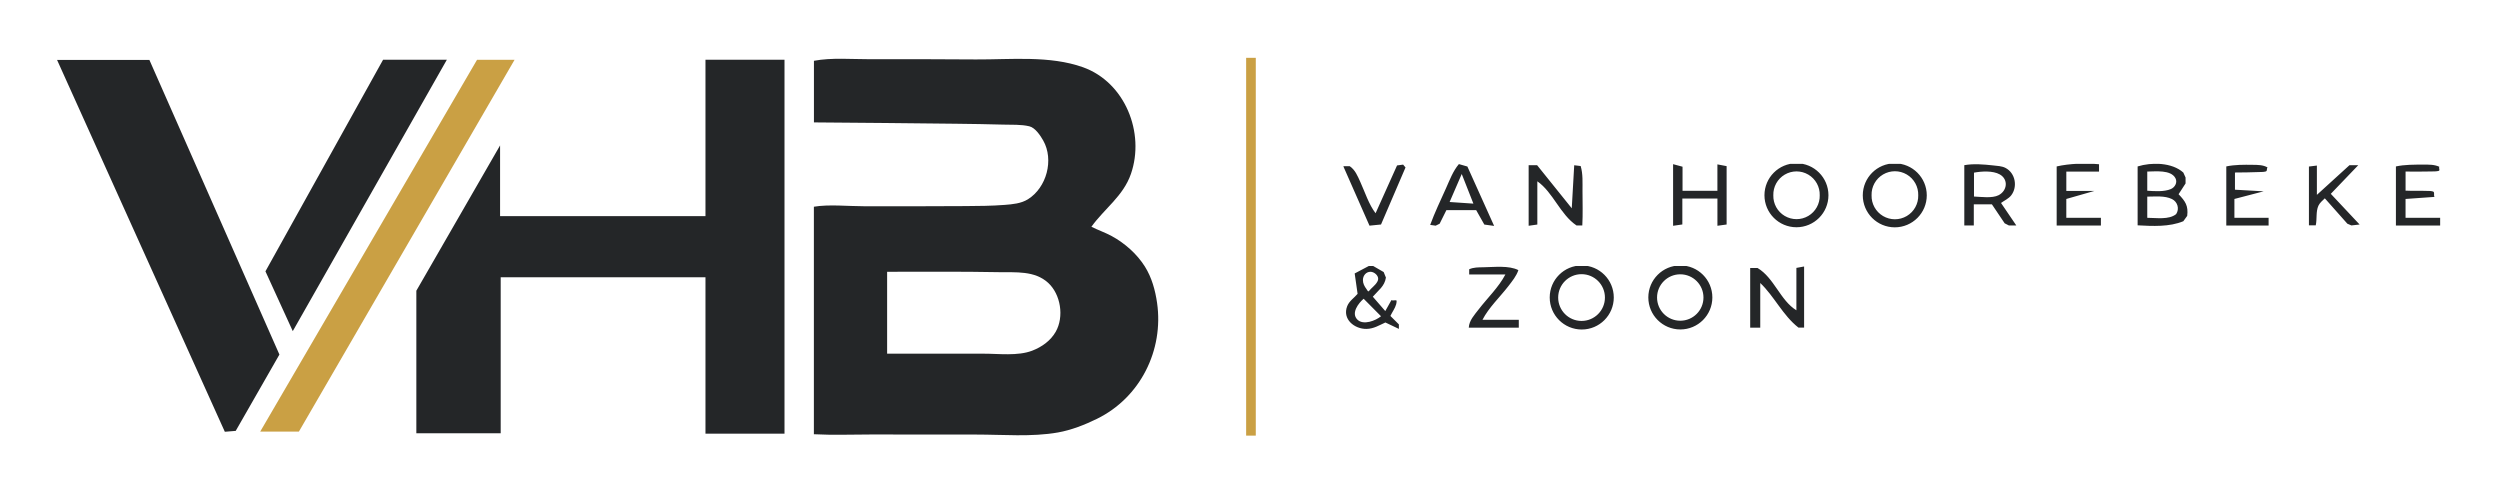
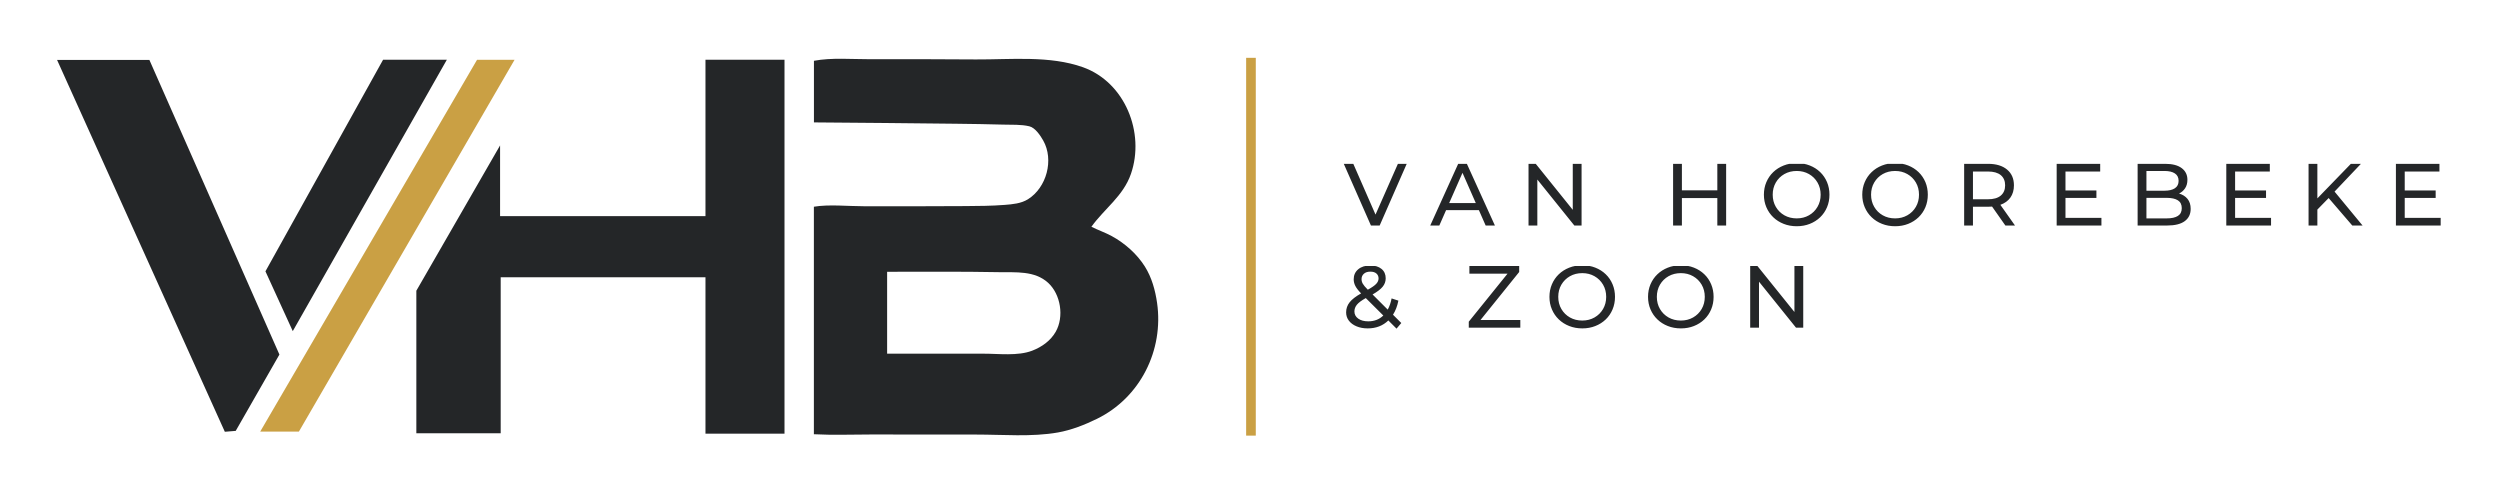
<svg xmlns="http://www.w3.org/2000/svg" width="1297" height="256" viewBox="0 0 1297 256" role="img">
  <defs>
    <g id="vhb-mark" data-master="26889ff703340500c6c454c7343e45b6ffa6dd801454875f8bc2c174659da926" transform="translate(-20 -20)">
      <path fill="#242628" fill-rule="evenodd" d="M 412.27 21.54 L 412.27 53.5 C 436.86 53.7 461.46 53.9 486.05 54.2 C 494.22 54.3 502.38 54.41 510.55 54.65 C 514.91 54.78 519.75 54.5 524.01 55.52 C 527.08 56.25 529.77 60.34 531.22 62.9 C 536.89 72.91 532.99 87.35 523.28 93.39 C 519.73 95.6 515.31 95.98 511.24 96.3 C 504.43 96.83 497.57 96.87 490.75 96.92 C 473.25 97.07 455.74 97 438.24 97 C 429.91 97 420.05 95.93 412.24 97.25 L 412.24 215.28 C 422.06 215.81 432.04 215.41 441.89 215.41 C 460.06 215.43 478.23 215.46 496.4 215.45 C 510.26 215.44 525.18 216.78 538.87 214.36 C 545.79 213.14 552.83 210.37 559.12 207.28 C 581.66 196.22 593.8 171.62 590.29 147.13 C 589.36 140.6 587.51 133.91 583.97 128.29 C 579.83 121.73 573.64 116.25 566.86 112.53 C 563.47 110.67 559.41 109.27 556.22 107.64 C 563.05 98.17 572.73 91.74 576.72 80.24 C 584.13 58.86 573.64 32.69 551.89 24.9 C 534.63 18.72 514.38 20.94 496.31 20.84 C 477.97 20.74 459.63 20.64 441.3 20.72 C 431.87 20.75 421.53 19.8 412.27 21.54 Z M 19.6 21.08 L 106.64 214 L 112.29 213.54 L 134.96 173.94 L 67.5 21.08 L 19.6 21.08 Z M 127.71 130.77 L 141.89 161.79 L 221.82 21 L 188.74 21 L 127.71 130.77 Z M 356 102.12 L 249.44 102.12 L 249.44 65.44 L 206 140.83 L 206 214.77 L 249.76 214.77 L 249.76 133.83 L 356 133.83 L 356 215 L 397 215 L 397 21 L 356 21 L 356 102.12 Z M 450.24 173.5 C 466.88 173.5 483.53 173.53 500.18 173.49 C 508.06 173.47 518.03 174.81 525.51 171.93 C 530.49 170.02 535.04 166.8 537.71 162.11 C 542.14 154.32 540.31 142.72 533.78 136.73 C 526.79 130.32 516.95 131.36 508.13 131.2 C 488.83 130.83 469.53 131 450.24 131 L 450.24 173.5 Z" />
      <path fill="#CAA044" fill-rule="evenodd" d="M 124.99 213.92 L 145.06 213.92 L 256.96 21.02 L 237.49 21.02 L 124.99 213.92 Z" />
    </g>
    <g id="vhb-wordmark" transform="translate(-19 -21)">
-       <path fill="#242628" fill-rule="evenodd" d="M 35.65 46.63 C 32.15 42.07 30.15 35.7 27.72 30.37 C 26.29 27.24 25.1 24.19 22.23 22.21 L 18.89 22.21 L 32.49 53.07 L 38.47 52.47 L 51.18 22.88 L 49.94 21.4 L 46.79 21.83 L 35.65 46.63 Z M 63.98 52.68 L 66.83 53.08 L 68.89 52.06 L 72.4 45 L 87.83 45 L 92.07 52.5 L 97.15 53.2 L 83.28 22.39 L 78.87 21.13 C 75.78 24.78 74.13 29.35 72.18 33.68 C 69.36 39.96 66.35 46.22 63.98 52.68 Z M 115.06 21.71 L 115.06 53.13 L 119.57 52.49 L 119.57 30.06 C 127.77 35.79 131.38 47.23 139.91 52.98 L 142.9 52.98 C 143.22 47.07 143.01 41.04 143 35.1 C 142.98 30.8 143.29 26.27 142.05 22.14 L 138.7 21.73 L 137.43 44.06 L 119.46 21.71 L 115.06 21.71 Z M 190 53.14 L 194.8 52.45 L 194.8 39 L 213 39 L 213 53.13 L 217.77 52.47 L 217.77 22.19 L 212.99 21.28 L 212.99 35 L 194.9 35 L 194.9 22.49 L 190 21.17 L 190 53.14 Z M 270.6 37.3 A 16.6 16.6 0 1 1 237.4 37.3 A 16.6 16.6 0 1 1 270.6 37.3 Z M 321.61 37.34 A 16.6 16.6 0 1 1 288.41 37.34 A 16.6 16.6 0 1 1 321.61 37.34 Z M 341.08 21.69 L 341.08 52.98 L 346.01 52.98 L 346.01 42.01 L 355.4 42.01 L 362.02 51.85 L 364.21 52.97 L 368.06 52.97 L 360.13 41.3 C 361.73 40.1 364.06 39.11 365.44 37.31 C 368.84 32.86 367.59 25.76 362.42 23.1 C 360.56 22.14 358.12 22.05 356.07 21.82 C 351.14 21.28 345.95 20.83 341.08 21.69 Z M 389 22.35 L 389 53 L 411.95 53 L 411.95 48.99 L 394 48.99 L 394 39.22 L 408.56 35.06 L 394.01 35.06 L 394.01 25.01 L 410.98 25.01 L 410.98 21.21 C 404.19 20.57 395.65 20.8 389 22.35 Z M 431 22.35 L 431 52.9 C 438.72 53.32 447.47 53.79 454.71 50.77 L 456.72 47.99 C 457.37 42.75 455.76 40.42 452.25 36.76 L 455.87 31.17 L 455.87 28.1 L 454.71 25.53 C 448.86 20.22 438.19 20.1 431 22.35 Z M 477 22.34 L 477 53 L 498.95 53 L 498.95 49 L 481.21 49 L 481.21 39.22 L 496.4 35.26 L 481.5 34.42 L 481.5 25.5 C 485.66 25.44 489.84 25.46 494 25.26 C 494.65 25.23 497.59 25.33 497.92 24.63 C 498.18 24.08 497.99 23.32 498.39 22.86 C 496.04 21.53 493.51 21.55 490.74 21.51 C 486.21 21.44 481.34 21.41 477 22.34 Z M 540.92 21.69 L 524 37.09 L 524 21.89 L 519.87 22.4 L 519.87 52.91 L 523.41 52.91 C 524.15 49.65 523.39 45.81 524.79 42.74 C 525.5 41.19 526.94 40.06 528.12 38.89 L 539.81 52.06 L 541.91 52.95 L 546.17 52.48 L 531.22 36.56 L 545.48 21.69 L 540.92 21.69 Z M 565 22.35 L 565 53 L 587.95 53 L 587.95 48.99 L 570 48.99 L 570 39.22 L 584.99 38.15 C 584.62 37.46 584.92 36.57 584.73 35.81 C 584.54 34.98 582.01 35.07 581.41 35.05 C 577.61 34.9 573.78 35.1 570.01 34.9 L 570.01 25 C 574.54 25 579.09 25.09 583.63 24.95 C 584.14 24.94 587.41 25.02 587.54 24.35 C 587.66 23.76 587.2 23.04 587.52 22.52 C 584.91 21.31 582.17 21.4 579.25 21.4 C 574.56 21.41 569.48 21.37 565 22.35 Z M 627.81 24.87 L 629.32 35.45 C 627.55 37.56 625.02 39.1 623.94 41.81 C 621.25 48.57 627.7 53.75 633.96 53.64 C 637.69 53.57 640.5 51.77 643.74 50.3 L 650.74 53.63 L 650.74 51.3 L 646.34 46.91 C 647.24 44.95 648.77 42.96 649.35 40.8 C 649.41 40.58 649.77 38.92 649.39 38.83 C 648.58 38.63 647.59 39.12 646.88 38.68 L 643.68 44.38 L 637.22 36.93 C 639.99 33.68 643.35 31.57 644.01 27.01 L 642.85 24.14 L 636.32 20.37 L 627.81 24.87 Z M 687.21 22.7 L 687.21 25.39 L 706 25.39 C 702.57 31.98 696.71 37.55 692.16 43.47 C 689.93 46.38 687.18 49.26 687 53 L 712.95 53 L 712.95 48.92 L 694.1 48.92 C 697.37 42.57 703.11 37.18 707.52 31.48 C 709.53 28.86 711.73 26.2 712.73 23.14 C 707.82 20.61 700.09 21.59 694.56 21.66 C 692.02 21.7 689.47 21.66 687.21 22.7 Z M 762.23 37.33 A 16.62 16.62 0 1 1 728.99 37.33 A 16.62 16.62 0 1 1 762.23 37.33 Z M 813.37 37.31 A 16.61 16.61 0 1 1 780.15 37.31 A 16.61 16.61 0 1 1 813.37 37.31 Z M 856.97 21.99 L 856.97 43.98 C 848.64 38.92 845.43 27.13 836.82 22.04 L 833 22.04 L 833 52.98 L 838.22 52.98 L 838.22 29.82 C 845.48 36.7 849.94 46.66 858.03 52.95 L 860.97 52.95 L 860.97 21.25 L 856.97 21.99 Z M 632.08 28.22 C 632.06 30.06 632.87 31.56 633.95 32.99 C 634.09 33.18 634.64 34.16 634.86 34.19 C 635.11 34.23 636.02 33.07 636.22 32.87 C 637.48 31.61 639.9 29.68 640 27.74 C 640.09 25.81 637.85 24.02 636.06 24 C 633.7 23.97 632.11 26.01 632.08 28.22 Z M 266.07 37.31 A 12.04 12.04 0 1 1 242 37.31 A 12.04 12.04 0 1 1 266.07 37.31 Z M 317.18 37.3 A 12.11 12.11 0 1 1 292.97 37.3 A 12.11 12.11 0 1 1 317.18 37.3 Z M 346.11 25.57 L 346.11 37.96 C 349.72 38.12 355.56 38.97 358.87 37.27 C 363.37 34.96 364.06 29.1 359.51 26.5 C 355.92 24.45 349.96 24.85 346.11 25.57 Z M 436 34.94 C 439.74 35.21 444.65 35.57 448.19 34.11 C 450.34 33.22 451.8 30.69 450.62 28.44 C 448.22 23.92 440.16 25 436 25 L 436 34.94 Z M 757.64 37.37 A 12.13 12.13 0 1 1 733.38 37.37 A 12.13 12.13 0 1 1 757.64 37.37 Z M 808.76 37.35 A 12.04 12.04 0 1 1 784.68 37.35 A 12.04 12.04 0 1 1 808.76 37.35 Z M 74.06 40.8 L 86.4 41.64 L 80.35 26.27 L 74.06 40.8 Z M 436 49 C 440.53 49 447.27 50.14 450.99 47.07 C 452.8 44.37 451.75 40.7 448.82 39.27 C 445.01 37.41 440.11 38.01 436 38 L 436 49 Z M 641.47 47.07 L 632.46 37.99 C 629.83 40.24 625.83 45.35 629.16 48.76 C 632.27 51.94 638.76 49.33 641.47 47.07 Z" />
+       <path fill="#242628" fill-rule="evenodd" d="M37.77 53L33.24 53L19.16 21L24.10 21L35.62 47.33L47.23 21L51.80 21L37.77 53Z M68.72 53L64.01 53L78.50 21L83.02 21L97.56 53L92.76 53L89.24 45L72.24 45L68.72 53ZM80.74 25.66L73.84 41.34L87.64 41.34L80.74 25.66Z M119.57 53L115 53L115 21L118.75 21L137.95 44.86L137.95 21L142.52 21L142.52 53L138.77 53L119.57 29.14L119.57 53Z M217.52 53L212.95 53L212.95 38.74L194.57 38.74L194.57 53L190 53L190 21L194.57 21L194.57 34.76L212.95 34.76L212.95 21L217.52 21L217.52 53Z M254.16 53.37L254.16 53.37Q250.45 53.37 247.35 52.13Q244.24 50.90 241.95 48.70Q239.67 46.51 238.39 43.51Q237.11 40.52 237.11 37L237.11 37Q237.11 33.48 238.39 30.49Q239.67 27.49 241.95 25.30Q244.24 23.10 247.35 21.87Q250.45 20.63 254.16 20.63L254.16 20.63Q257.81 20.63 260.90 21.85Q263.99 23.06 266.29 25.27Q268.60 27.49 269.86 30.49Q271.12 33.48 271.12 37L271.12 37Q271.12 40.52 269.86 43.51Q268.60 46.51 266.29 48.73Q263.99 50.94 260.90 52.15Q257.81 53.37 254.16 53.37ZM254.16 49.30L254.16 49.30Q257.68 49.30 260.49 47.70Q263.30 46.10 264.92 43.31Q266.55 40.52 266.55 37L266.55 37Q266.55 33.48 264.92 30.69Q263.30 27.90 260.49 26.30Q257.68 24.70 254.16 24.70L254.16 24.70Q250.55 24.70 247.73 26.30Q244.92 27.90 243.30 30.69Q241.68 33.48 241.68 37L241.68 37Q241.68 40.52 243.30 43.31Q244.92 46.10 247.73 47.70Q250.55 49.30 254.16 49.30Z M305.19 53.37L305.19 53.37Q301.49 53.37 298.38 52.13Q295.27 50.90 292.99 48.70Q290.70 46.51 289.42 43.51Q288.14 40.52 288.14 37L288.14 37Q288.14 33.48 289.42 30.49Q290.70 27.49 292.99 25.30Q295.27 23.10 298.38 21.87Q301.49 20.63 305.19 20.63L305.19 20.63Q308.85 20.63 311.94 21.85Q315.02 23.06 317.33 25.27Q319.64 27.49 320.90 30.49Q322.15 33.48 322.15 37L322.15 37Q322.15 40.52 320.90 43.51Q319.64 46.51 317.33 48.73Q315.02 50.94 311.94 52.15Q308.85 53.37 305.19 53.37ZM305.19 49.30L305.19 49.30Q308.71 49.30 311.52 47.70Q314.34 46.10 315.96 43.31Q317.58 40.52 317.58 37L317.58 37Q317.58 33.48 315.96 30.69Q314.34 27.90 311.52 26.30Q308.71 24.70 305.19 24.70L305.19 24.70Q301.58 24.70 298.77 26.30Q295.96 27.90 294.34 30.69Q292.71 33.48 292.71 37L292.71 37Q292.71 40.52 294.34 43.31Q295.96 46.10 298.77 47.70Q301.58 49.30 305.19 49.30Z M345.57 53L341 53L341 21L353.48 21Q359.70 21 363.26 23.97Q366.83 26.94 366.83 32.15L366.83 32.15Q366.83 35.90 365 38.49Q363.17 41.07 359.79 42.26L359.79 42.26L367.38 53L362.39 53L355.49 43.17Q354.53 43.26 353.48 43.26L353.48 43.26L345.57 43.26L345.57 53ZM345.57 24.98L345.57 39.38L353.34 39.38Q357.73 39.38 359.99 37.48Q362.26 35.58 362.26 32.15L362.26 32.15Q362.26 28.73 359.99 26.85Q357.73 24.98 353.34 24.98L353.34 24.98L345.57 24.98Z M412.22 53L389 53L389 21L411.58 21L411.58 24.98L393.57 24.98L393.57 34.81L409.62 34.81L409.62 38.69L393.57 38.69L393.57 49.02L412.22 49.02L412.22 53Z M446.27 53L431 53L431 21L445.35 21Q450.89 21 453.86 23.22Q456.83 25.43 456.83 29.27L456.83 29.27Q456.83 31.88 455.62 33.69Q454.41 35.49 452.49 36.41L452.49 36.41Q455.23 37.18 456.87 39.17Q458.52 41.16 458.52 44.36L458.52 44.36Q458.52 48.47 455.43 50.74Q452.35 53 446.27 53L446.27 53ZM435.57 38.65L435.57 49.30L446.09 49.30Q449.88 49.30 451.89 48.02Q453.90 46.74 453.90 43.99L453.90 43.99Q453.90 41.21 451.89 39.93Q449.88 38.65 446.09 38.65L446.09 38.65L435.57 38.65ZM435.57 24.70L435.57 34.94L444.94 34.94Q448.42 34.94 450.34 33.66Q452.26 32.38 452.26 29.82L452.26 29.82Q452.26 27.26 450.34 25.98Q448.42 24.70 444.94 24.70L444.94 24.70L435.57 24.70Z M500.22 53L477 53L477 21L499.58 21L499.58 24.98L481.57 24.98L481.57 34.81L497.62 34.81L497.62 38.69L481.57 38.69L481.57 49.02L500.22 49.02L500.22 53Z M524.25 53L519.68 53L519.68 21L524.25 21L524.25 38.92L541.62 21L546.84 21L533.17 35.40L547.70 53L542.36 53L530.10 38.74L524.25 44.73L524.25 53Z M588.22 53L565 53L565 21L587.58 21L587.58 24.98L569.57 24.98L569.57 34.81L585.62 34.81L585.62 38.69L569.57 38.69L569.57 49.02L588.22 49.02L588.22 53Z M651.99 50.58L649.52 53.50L645.27 49.25Q641.02 53.37 634.57 53.37L634.57 53.37Q631.33 53.37 628.79 52.31Q626.25 51.26 624.81 49.39Q623.37 47.51 623.37 45.05L623.37 45.05Q623.37 42.12 625.18 39.83Q626.98 37.55 631.14 35.22L631.14 35.22Q629.00 33.02 628.15 31.35Q627.30 29.69 627.30 27.90L627.30 27.90Q627.30 24.66 629.66 22.69Q632.01 20.73 635.94 20.73L635.94 20.73Q639.56 20.73 641.73 22.51Q643.90 24.29 643.90 27.40L643.90 27.40Q643.90 29.82 642.34 31.74Q640.79 33.66 637.09 35.77L637.09 35.77L644.95 43.63Q646.32 41.16 646.96 37.82L646.96 37.82L650.48 38.97Q649.66 43.17 647.69 46.28L647.69 46.28L651.99 50.58ZM642.66 46.69L642.66 46.69L633.57 37.64Q630.23 39.51 628.95 41.09Q627.67 42.67 627.67 44.59L627.67 44.59Q627.67 46.87 629.64 48.29Q631.60 49.71 634.85 49.71L634.85 49.71Q639.56 49.71 642.66 46.69ZM634.62 33.30L634.62 33.30Q637.77 31.56 638.98 30.26Q640.20 28.95 640.20 27.45L640.20 27.45Q640.20 25.89 639.10 24.91Q638.00 23.93 635.94 23.93L635.94 23.93Q633.80 23.93 632.58 25.02Q631.37 26.12 631.37 27.81L631.37 27.81Q631.37 29.05 632.01 30.19Q632.65 31.33 634.62 33.30Z M713.74 53L687.00 53L687.00 49.89L707.11 24.98L687.32 24.98L687.32 21L713.15 21L713.15 24.11L693.08 49.02L713.74 49.02L713.74 53Z M745.90 53.37L745.90 53.37Q742.20 53.37 739.09 52.13Q735.98 50.90 733.69 48.70Q731.41 46.51 730.13 43.51Q728.85 40.52 728.85 37L728.85 37Q728.85 33.48 730.13 30.49Q731.41 27.49 733.69 25.30Q735.98 23.10 739.09 21.87Q742.20 20.63 745.90 20.63L745.90 20.63Q749.56 20.63 752.64 21.85Q755.73 23.06 758.04 25.27Q760.35 27.49 761.60 30.49Q762.86 33.48 762.86 37L762.86 37Q762.86 40.52 761.60 43.51Q760.35 46.51 758.04 48.73Q755.73 50.94 752.64 52.15Q749.56 53.37 745.90 53.37ZM745.90 49.30L745.90 49.30Q749.42 49.30 752.23 47.70Q755.04 46.10 756.67 43.31Q758.29 40.52 758.29 37L758.29 37Q758.29 33.48 756.67 30.69Q755.04 27.90 752.23 26.30Q749.42 24.70 745.90 24.70L745.90 24.70Q742.29 24.70 739.48 26.30Q736.67 27.90 735.04 30.69Q733.42 33.48 733.42 37L733.42 37Q733.42 40.52 735.04 43.31Q736.67 46.10 739.48 47.70Q742.29 49.30 745.90 49.30Z M797.05 53.37L797.05 53.37Q793.35 53.37 790.24 52.13Q787.13 50.90 784.85 48.70Q782.56 46.51 781.28 43.51Q780.00 40.52 780.00 37L780.00 37Q780.00 33.48 781.28 30.49Q782.56 27.49 784.85 25.30Q787.13 23.10 790.24 21.87Q793.35 20.63 797.05 20.63L797.05 20.63Q800.71 20.63 803.79 21.85Q806.88 23.06 809.19 25.27Q811.50 27.49 812.75 30.49Q814.01 33.48 814.01 37L814.01 37Q814.01 40.52 812.75 43.51Q811.50 46.51 809.19 48.73Q806.88 50.94 803.79 52.15Q800.71 53.37 797.05 53.37ZM797.05 49.30L797.05 49.30Q800.57 49.30 803.38 47.70Q806.19 46.10 807.82 43.31Q809.44 40.52 809.44 37L809.44 37Q809.44 33.48 807.82 30.69Q806.19 27.90 803.38 26.30Q800.57 24.70 797.05 24.70L797.05 24.70Q793.44 24.70 790.63 26.30Q787.82 27.90 786.19 30.69Q784.57 33.48 784.57 37L784.57 37Q784.57 40.52 786.19 43.31Q787.82 46.10 790.63 47.70Q793.44 49.30 797.05 49.30Z M837.57 53L833 53L833 21L836.75 21L855.95 44.86L855.95 21L860.52 21L860.52 53L856.77 53L837.57 29.14L837.57 53Z" />
    </g>
    <g id="vhb-primary">
      <use href="#vhb-mark" x="121" />
      <use href="#vhb-wordmark" x="0" y="241" />
    </g>
  </defs>
  <defs>
    <clipPath id="line-one">
      <rect width="570" height="33" />
    </clipPath>
    <clipPath id="line-two">
      <rect x="603" width="239" height="33" />
    </clipPath>
    <g id="company-two-lines">
      <g clip-path="url(#line-one)">
        <use href="#vhb-wordmark" />
      </g>
      <g transform="translate(-603 53)">
        <g clip-path="url(#line-two)">
          <use href="#vhb-wordmark" />
        </g>
      </g>
    </g>
  </defs>
  <g transform="translate(30 30) scale(1)">
    <use href="#vhb-mark" />
  </g>
  <path d="M 649 30 V 226" stroke="#CAA044" stroke-width="5" />
  <g transform="translate(697 85) scale(1)">
    <use href="#company-two-lines" />
  </g>
</svg>
